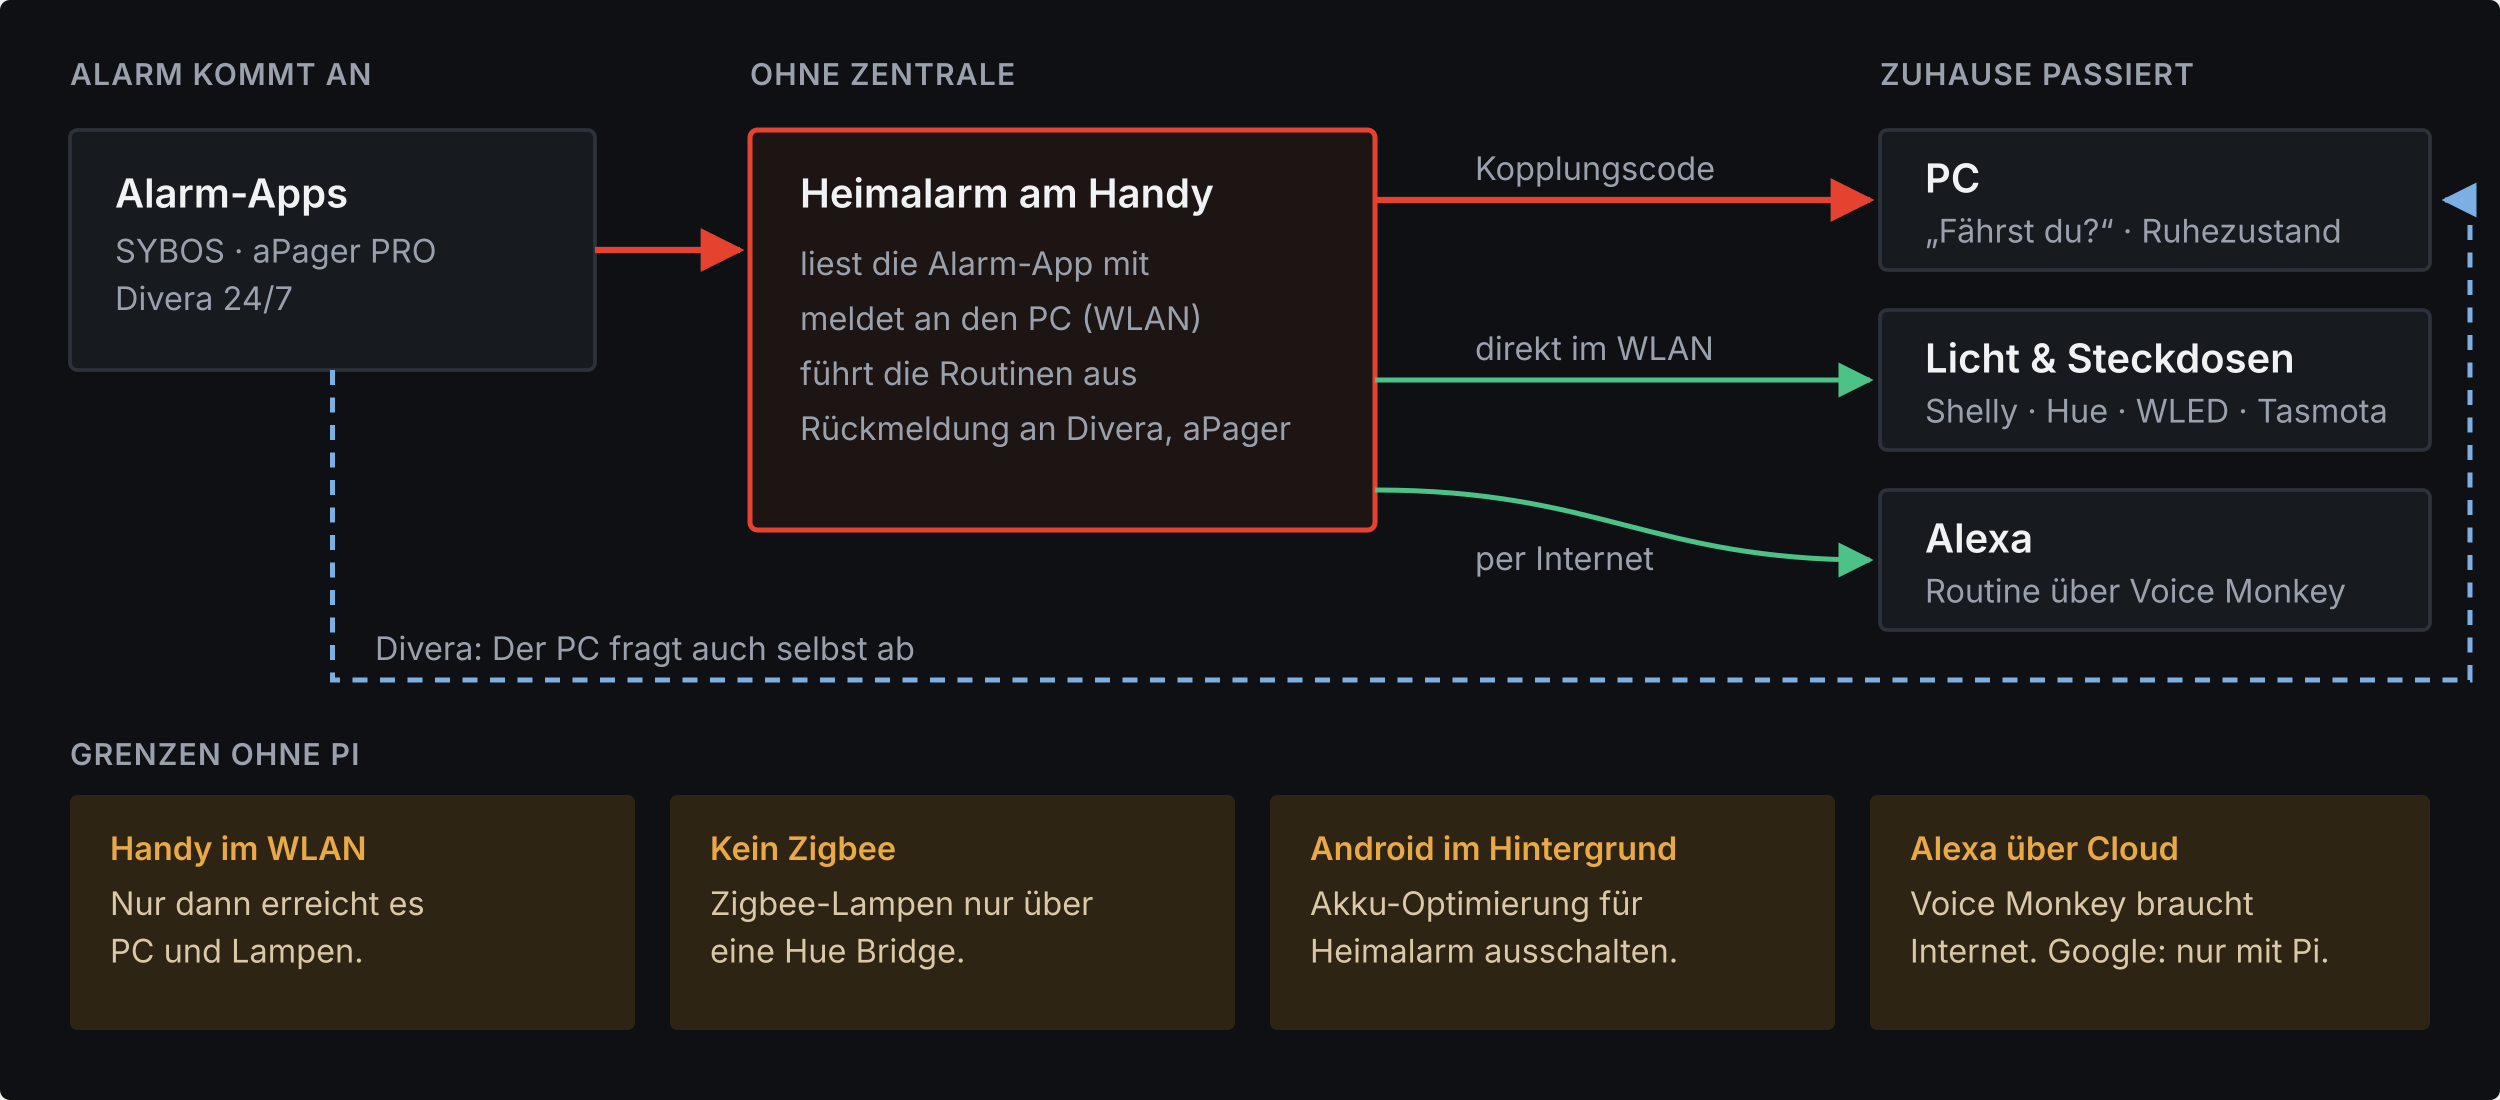
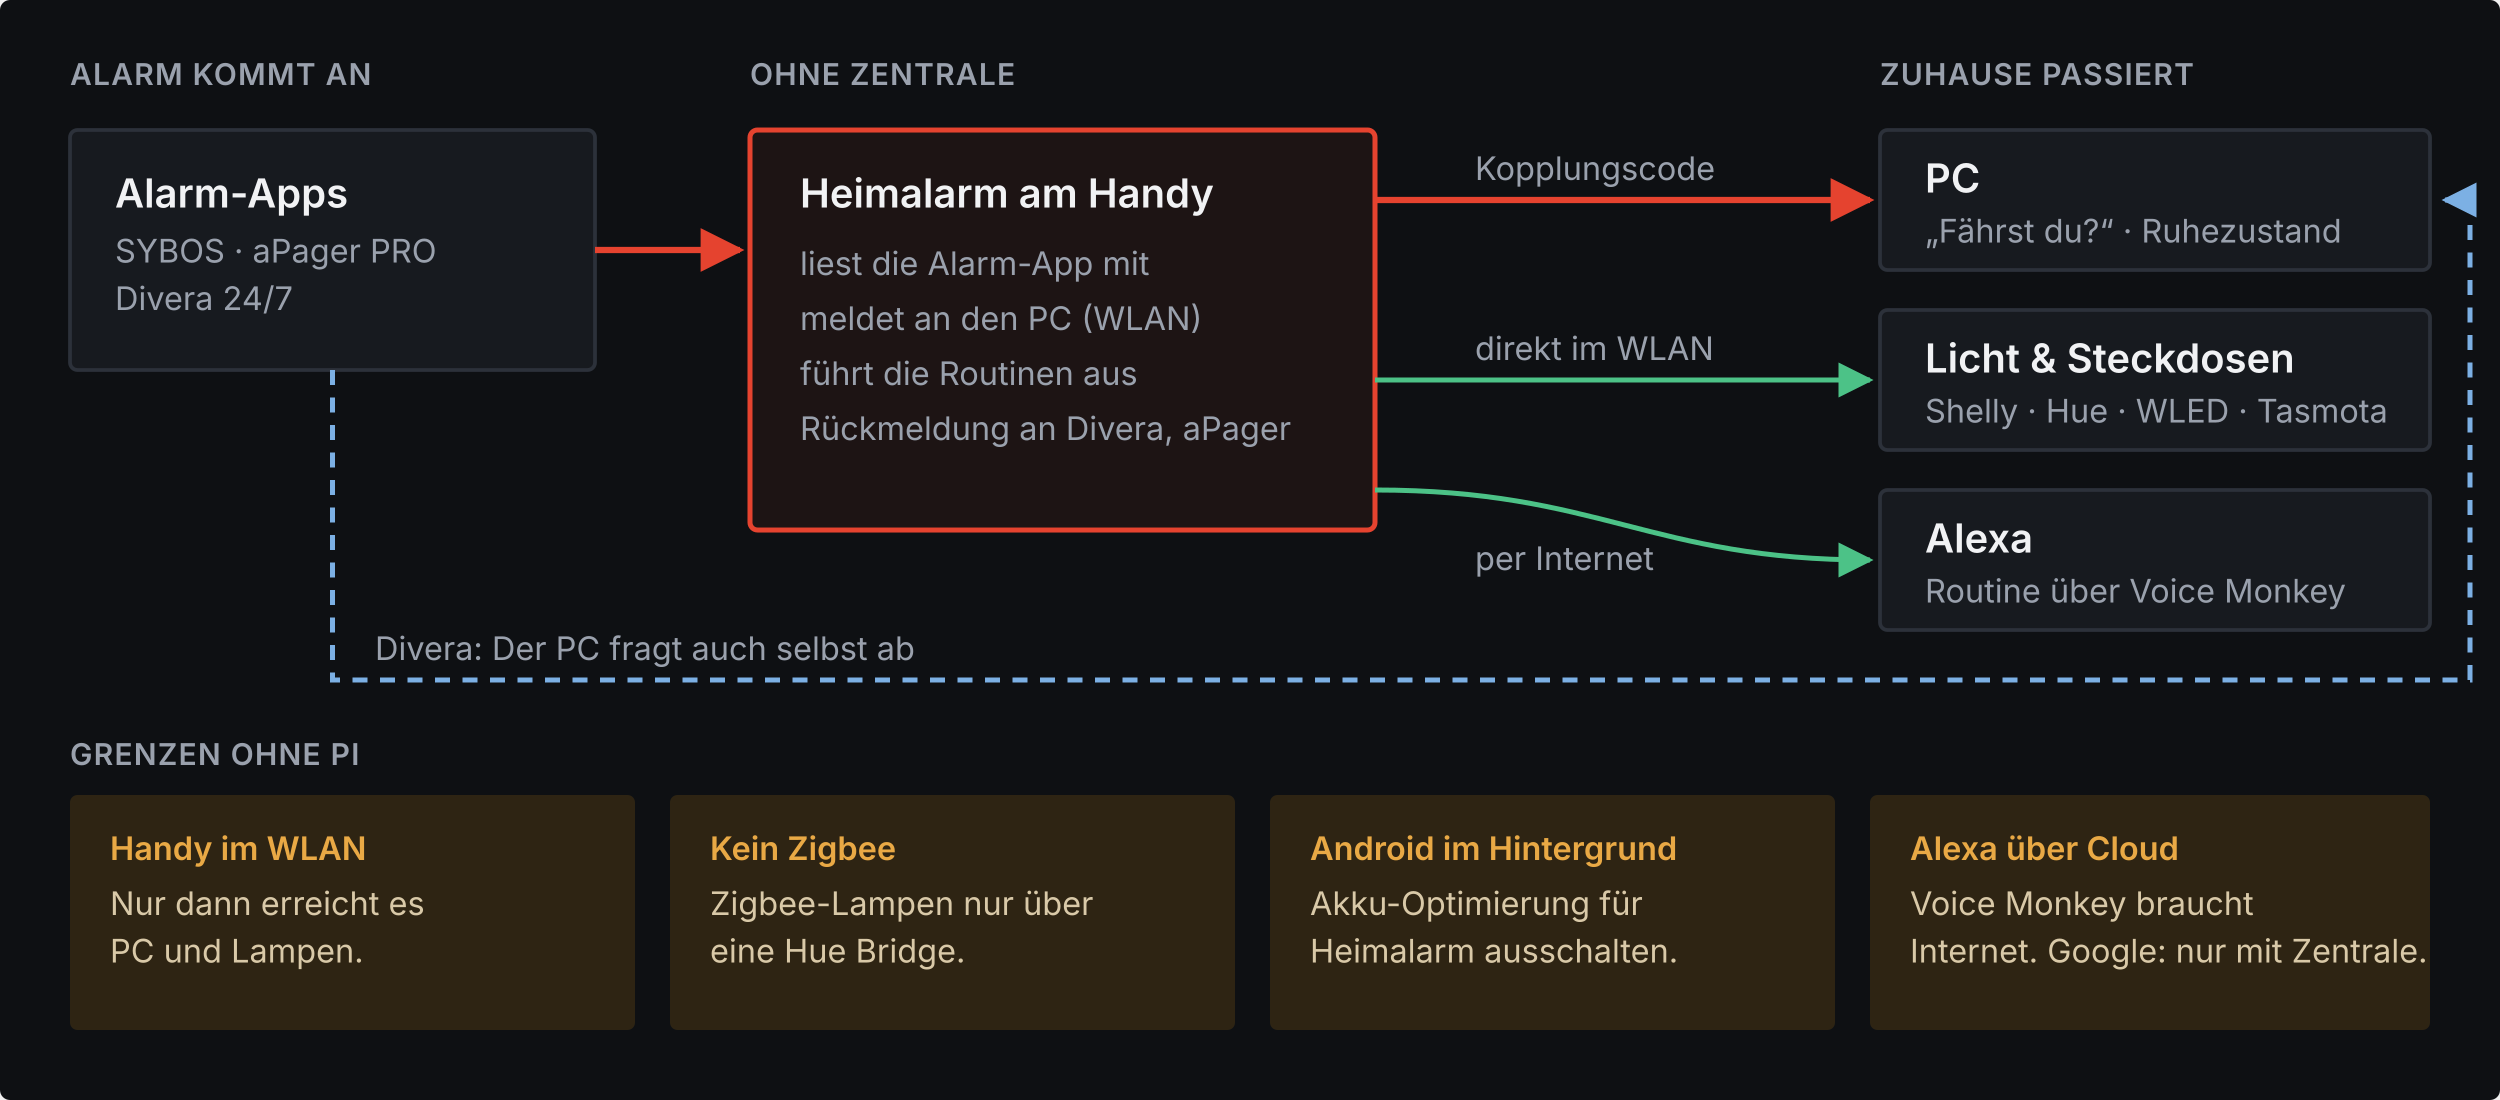
- <svg xmlns="http://www.w3.org/2000/svg" viewBox="0 0 1000 440" width="1000" height="440" role="img" aria-label="Ohne Raspberry Pi: Das Handy empfängt den Alarm, meldet ihn an den PC und schaltet Licht und Alexa">
+ <svg xmlns="http://www.w3.org/2000/svg" viewBox="0 0 1000 440" width="1000" height="440" role="img" aria-label="Ohne Zentrale: Das Handy empfängt den Alarm, meldet ihn an den PC und schaltet Licht und Alexa">
  <style>
    .bg{fill:#0e1013}.box{fill:#171a1f;stroke:#2c313a;stroke-width:1.5}.hub{fill:#1d1414;stroke:#e5432f;stroke-width:2}.lim{fill:#2e2413;stroke:none}
    .t{font:600 16px system-ui,-apple-system,"Segoe UI",sans-serif;fill:#f1f2f4}.s{font:400 13px system-ui,-apple-system,"Segoe UI",sans-serif;fill:#9aa1ad}
    .h{font:600 12px system-ui,-apple-system,"Segoe UI",sans-serif;fill:#9aa1ad;letter-spacing:.04em}.w{font:600 13px system-ui,-apple-system,"Segoe UI",sans-serif;fill:#e9a945}
    .ws{font:400 13px system-ui,-apple-system,"Segoe UI",sans-serif;fill:#d9c9a8}
    .a{stroke:#e5432f;stroke-width:2.5;fill:none}.o{stroke:#4cc287;stroke-width:2;fill:none}.b{stroke:#7cb0e4;stroke-width:2;fill:none;stroke-dasharray:6 5}
    @media (prefers-color-scheme: light){.bg{fill:#f6f6f4}.box{fill:#fff;stroke:#d9dbe0}.hub{fill:#fdf0ee}.lim{fill:#fbf0dc}.t{fill:#16181c}.s,.h{fill:#5b6270}.w{fill:#9a6410}.ws{fill:#6b5426}}
  </style>
  <defs>
    <marker id="ar" viewBox="0 0 10 10" refX="9" refY="5" markerWidth="7" markerHeight="7" orient="auto">
      <path d="M0 0L10 5L0 10z" fill="#e5432f" />
    </marker>
    <marker id="ag" viewBox="0 0 10 10" refX="9" refY="5" markerWidth="7" markerHeight="7" orient="auto">
      <path d="M0 0L10 5L0 10z" fill="#4cc287" />
    </marker>
    <marker id="ab" viewBox="0 0 10 10" refX="9" refY="5" markerWidth="7" markerHeight="7" orient="auto">
      <path d="M0 0L10 5L0 10z" fill="#7cb0e4" />
    </marker>
  </defs>
  <rect class="bg" width="1000" height="440" rx="4" />
  <text class="h" x="28" y="34">ALARM KOMMT AN</text>
  <text class="h" x="300" y="34">OHNE ZENTRALE</text>
  <text class="h" x="752" y="34">ZUHAUSE PASSIERT</text>
  <rect class="box" x="28" y="52" width="210" height="96" rx="3" />
  <text class="t" x="46" y="83">Alarm-Apps</text>
  <text class="s" x="46" y="105">SYBOS · aPager PRO</text>
  <text class="s" x="46" y="124">Divera 24/7</text>
  <path class="a" d="M238 100H296" marker-end="url(#ar)" />
  <rect class="hub" x="300" y="52" width="250" height="160" rx="3" />
  <text class="t" x="320" y="83">Heimalarm am Handy</text>
  <text class="s" x="320" y="110">liest die Alarm-App mit</text>
  <text class="s" x="320" y="132">meldet an den PC (WLAN)</text>
  <text class="s" x="320" y="154">führt die Routinen aus</text>
  <text class="s" x="320" y="176">Rückmeldung an Divera, aPager</text>
  <rect class="box" x="752" y="52" width="220" height="56" rx="3" />
  <text class="t" x="770" y="77">PC</text>
  <text class="s" x="770" y="97">„Fährst du?“ · Ruhezustand</text>
  <rect class="box" x="752" y="124" width="220" height="56" rx="3" />
  <text class="t" x="770" y="149">Licht &amp; Steckdosen</text>
  <text class="s" x="770" y="169">Shelly · Hue · WLED · Tasmota</text>
  <rect class="box" x="752" y="196" width="220" height="56" rx="3" />
  <text class="t" x="770" y="221">Alexa</text>
  <text class="s" x="770" y="241">Routine über Voice Monkey</text>
  <path class="a" d="M550 80H748" marker-end="url(#ar)" />
  <text class="s" x="590" y="72">Kopplungscode</text>
  <path class="o" d="M550 152H748" marker-end="url(#ag)" />
  <text class="s" x="590" y="144">direkt im WLAN</text>
  <path class="o" d="M550 196C640 196 660 224 748 224" marker-end="url(#ag)" />
  <text class="s" x="590" y="228">per Internet</text>
  <path class="b" d="M133 148V272H988V80H978" marker-end="url(#ab)" />
  <text class="s" x="150" y="264">Divera: Der PC fragt auch selbst ab</text>
  <text class="h" x="28" y="306">GRENZEN OHNE PI</text>
  <rect class="lim" x="28" y="318" width="226" height="94" rx="3" />
  <text class="w" x="44" y="344">Handy im WLAN</text>
  <text class="ws" x="44" y="366">Nur dann erreicht es</text>
  <text class="ws" x="44" y="385">PC und Lampen.</text>
  <rect class="lim" x="268" y="318" width="226" height="94" rx="3" />
  <text class="w" x="284" y="344">Kein Zigbee</text>
  <text class="ws" x="284" y="366">Zigbee-Lampen nur über</text>
  <text class="ws" x="284" y="385">eine Hue Bridge.</text>
  <rect class="lim" x="508" y="318" width="226" height="94" rx="3" />
  <text class="w" x="524" y="344">Android im Hintergrund</text>
  <text class="ws" x="524" y="366">Akku-Optimierung für</text>
  <text class="ws" x="524" y="385">Heimalarm ausschalten.</text>
  <rect class="lim" x="748" y="318" width="224" height="94" rx="3" />
  <text class="w" x="764" y="344">Alexa über Cloud</text>
  <text class="ws" x="764" y="366">Voice Monkey braucht</text>
-   <text class="ws" x="764" y="385">Internet. Google: nur mit Pi.</text>
+   <text class="ws" x="764" y="385">Internet. Google: nur mit Zentrale.</text>
</svg>
